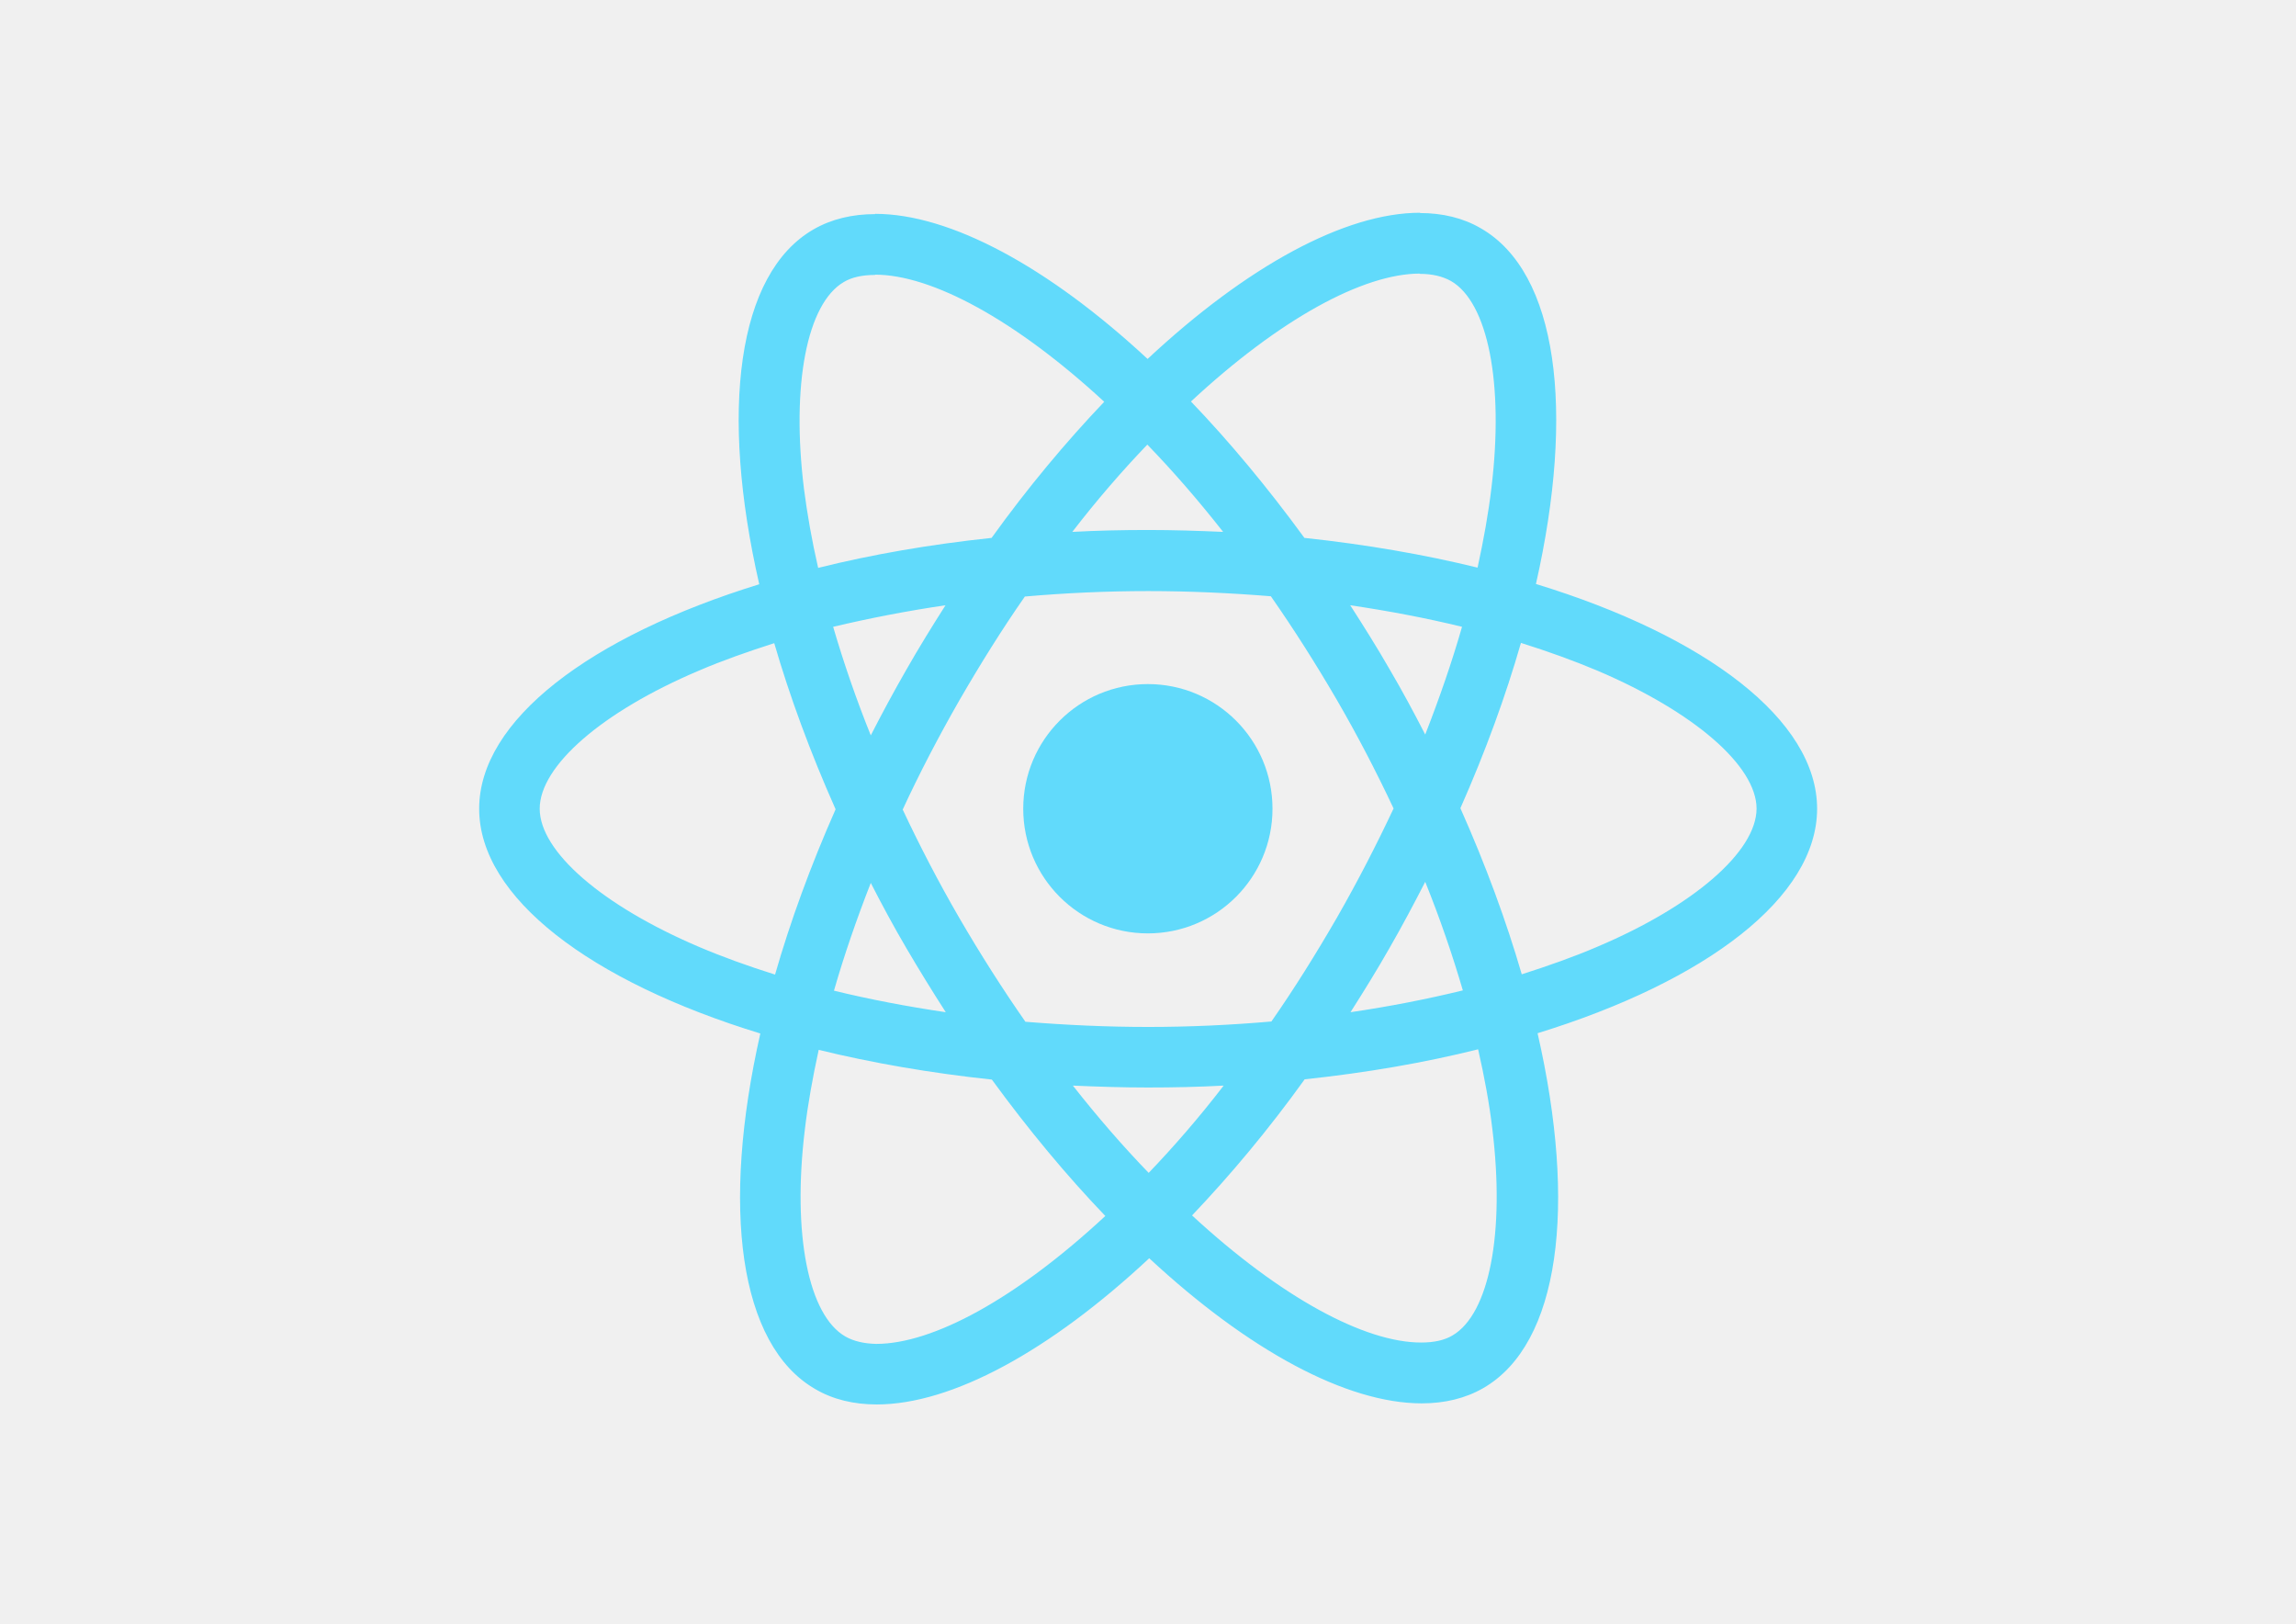
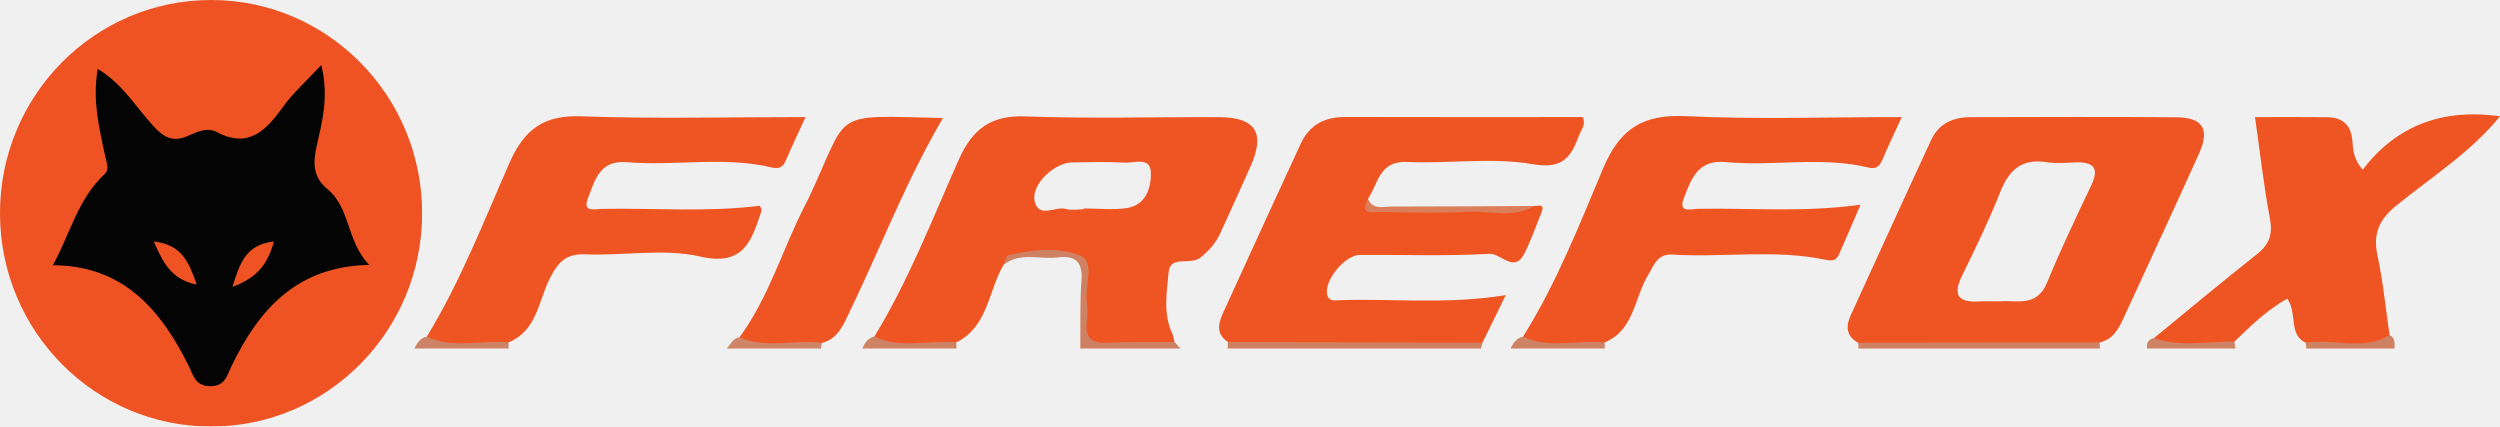
- <svg xmlns="http://www.w3.org/2000/svg" viewBox="0 0 841.9 595.3">
-   <g fill="#61DAFB">
-     <path d="M666.3 296.5c0-32.5-40.7-63.3-103.1-82.4 14.4-63.6 8-114.2-20.2-130.4-6.5-3.8-14.1-5.6-22.4-5.6v22.3c4.6 0 8.3.9 11.4 2.6 13.6 7.8 19.5 37.5 14.9 75.7-1.1 9.4-2.9 19.3-5.1 29.4-19.6-4.8-41-8.5-63.5-10.9-13.5-18.5-27.5-35.3-41.6-50 32.6-30.3 63.2-46.9 84-46.9V78c-27.5 0-63.5 19.6-99.9 53.6-36.4-33.8-72.4-53.2-99.9-53.2v22.3c20.7 0 51.4 16.5 84 46.6-14 14.7-28 31.4-41.3 49.9-22.6 2.4-44 6.1-63.6 11-2.3-10-4-19.7-5.2-29-4.7-38.2 1.1-67.9 14.6-75.8 3-1.8 6.9-2.6 11.5-2.6V78.5c-8.4 0-16 1.8-22.6 5.6-28.1 16.2-34.4 66.7-19.9 130.1-62.2 19.2-102.7 49.9-102.7 82.3 0 32.5 40.7 63.3 103.1 82.4-14.4 63.6-8 114.2 20.2 130.4 6.5 3.8 14.1 5.6 22.5 5.6 27.5 0 63.5-19.6 99.9-53.6 36.4 33.8 72.4 53.2 99.9 53.2 8.4 0 16-1.8 22.6-5.6 28.1-16.2 34.4-66.7 19.9-130.1 62-19.1 102.5-49.9 102.5-82.3zm-130.2-66.7c-3.7 12.9-8.3 26.2-13.5 39.5-4.1-8-8.4-16-13.1-24-4.6-8-9.5-15.8-14.4-23.4 14.2 2.1 27.9 4.7 41 7.9zm-45.8 106.5c-7.8 13.5-15.8 26.3-24.1 38.2-14.9 1.3-30 2-45.2 2-15.1 0-30.2-.7-45-1.9-8.3-11.9-16.4-24.6-24.2-38-7.6-13.1-14.5-26.4-20.8-39.8 6.2-13.4 13.2-26.8 20.7-39.9 7.8-13.5 15.8-26.3 24.1-38.2 14.9-1.3 30-2 45.2-2 15.1 0 30.2.7 45 1.9 8.3 11.9 16.4 24.6 24.2 38 7.6 13.1 14.5 26.4 20.8 39.8-6.3 13.4-13.2 26.8-20.7 39.9zm32.3-13c5.4 13.4 10 26.8 13.8 39.8-13.1 3.2-26.9 5.9-41.2 8 4.9-7.7 9.8-15.6 14.4-23.7 4.6-8 8.9-16.1 13-24.1zM421.2 430c-9.3-9.6-18.6-20.3-27.8-32 9 .4 18.2.7 27.5.7 9.4 0 18.7-.2 27.8-.7-9 11.7-18.3 22.4-27.5 32zm-74.4-58.9c-14.2-2.1-27.9-4.7-41-7.9 3.7-12.9 8.3-26.2 13.5-39.5 4.1 8 8.4 16 13.1 24 4.7 8 9.5 15.8 14.4 23.4zM420.7 163c9.3 9.6 18.6 20.3 27.8 32-9-.4-18.2-.7-27.5-.7-9.4 0-18.7.2-27.8.7 9-11.7 18.3-22.4 27.5-32zm-74 58.9c-4.9 7.7-9.8 15.6-14.4 23.7-4.6 8-8.9 16-13 24-5.4-13.4-10-26.8-13.8-39.8 13.1-3.1 26.9-5.8 41.2-7.9zm-90.5 125.2c-35.4-15.1-58.3-34.9-58.3-50.6 0-15.7 22.9-35.6 58.3-50.6 8.6-3.7 18-7 27.7-10.1 5.7 19.6 13.2 40 22.5 60.9-9.2 20.8-16.6 41.1-22.2 60.6-9.9-3.1-19.3-6.5-28-10.2zM310 490c-13.6-7.8-19.5-37.5-14.9-75.7 1.1-9.4 2.9-19.3 5.1-29.4 19.6 4.8 41 8.5 63.5 10.9 13.5 18.5 27.5 35.3 41.6 50-32.6 30.3-63.2 46.9-84 46.9-4.5-.1-8.3-1-11.3-2.7zm237.2-76.2c4.7 38.2-1.1 67.9-14.6 75.8-3 1.8-6.9 2.6-11.5 2.6-20.7 0-51.4-16.5-84-46.6 14-14.7 28-31.4 41.3-49.9 22.6-2.4 44-6.1 63.6-11 2.3 10.1 4.1 19.8 5.2 29.1zm38.5-66.7c-8.6 3.7-18 7-27.7 10.1-5.7-19.6-13.2-40-22.5-60.9 9.2-20.8 16.6-41.1 22.2-60.6 9.9 3.1 19.3 6.5 28.1 10.2 35.4 15.1 58.3 34.9 58.3 50.6-.1 15.7-23 35.6-58.4 50.6zM320.8 78.4z" />
-     <circle cx="420.9" cy="296.5" r="45.7" />
-     <path d="M520.5 78.1z" />
+ <svg xmlns="http://www.w3.org/2000/svg" xmlns:xlink="http://www.w3.org/1999/xlink" width="211" height="36" viewBox="0 0 211 36">
+   <defs>
+     <path id="7m2kzw9d2a" d="M0 0L35.627 0 35.627 36 0 36z" />
+   </defs>
+   <g fill="none" fill-rule="evenodd">
+     <g>
+       <g>
+         <path fill="#CF8263" d="M91.176 29.414c.024-1.926-.037-3.858.1-5.776.115-1.623-.589-2.091-2.026-1.91-1.52.19-3.156-.483-4.552.63-.069-.155-.208-.37-.147-.46 1.48-2.222 3.686-1.145 5.61-1.173 1.512-.021 2.053 1.099 2.223 2.507.178 1.47-.5 3.23.61 4.352 1.112 1.125 2.85.39 4.298.596.669.095 1.298.241 1.83.682l.51.552h-8.456z" transform="translate(-135, -30) translate(135, 30)" />
+         <path fill="#D08162" d="M125.115 28.93l-.114.484h-21.389l.02-.554c.804-.762 1.823-.737 2.81-.743 5.299-.033 10.598-.04 15.897.004.984.007 2.01-.018 2.776.81" transform="translate(-135, -30) translate(135, 30)" />
+         <path fill="#CF8163" d="M156.836 29.414c.032-.167.023-.332-.028-.494.692-.75 1.62-.78 2.524-.79 5.116-.052 10.232-.05 15.347 0 .905.008 1.831.037 2.536.766l.015.518h-20.394z" transform="translate(-135, -30) translate(135, 30)" />
+         <path fill="#CE8366" d="M34.968 29.414c.24-.455.493-.897 1.057-1.003 2.323-.214 4.669-.759 6.89.489l.012.514h-7.96z" transform="translate(-135, -30) translate(135, 30)" />
+         <path fill="#CF8568" d="M61.331 29.414c.346-.336.512-.881 1.086-.95 2.334-.112 4.72-.984 6.947.481-.035.155-.06.312-.074.47H61.33z" transform="translate(-135, -30) translate(135, 30)" />
+         <path fill="#CF8365" d="M80.714 28.895l.016.519h-7.958c.213-.474.483-.89 1.03-1.018 2.33-.185 4.684-.748 6.912.5" transform="translate(-135, -30) translate(135, 30)" />
+         <path fill="#CE8366" d="M127.488 29.414c.236-.46.498-.893 1.059-1.002 2.323-.216 4.67-.76 6.891.489l.008.513h-7.958z" transform="translate(-135, -30) translate(135, 30)" />
+         <path fill="#CF8365" d="M188.585 28.835l.085.579h-7.46c-.056-.467.108-.785.592-.883 2.278-.29 4.569-.867 6.783.304" transform="translate(-135, -30) translate(135, 30)" />
+         <path fill="#CF8163" d="M194.64 29.414c.014-.163.001-.325-.041-.484 2.255-1.381 4.7-.656 7.08-.655.488.248.437.7.421 1.14h-7.46z" transform="translate(-135, -30) translate(135, 30)" />
+         <path fill="#EF5423" d="M125.115 28.93c-7.16-.022-14.321-.046-21.482-.07-1.138-.754-.73-1.74-.318-2.646 2.132-4.693 4.299-9.37 6.45-14.052.75-1.63 2.033-2.294 3.776-2.288 6.688.02 13.377.008 20.03.008.306.621-.106 1.036-.27 1.475-.673 1.814-1.324 2.956-3.92 2.503-3.449-.602-7.084-.026-10.627-.192-2.35-.11-2.435 1.83-3.293 3.117-.073.537.23.786.694.778 4.447-.074 8.9.266 13.341-.18.348.013.92-.23.606.54-.47 1.153-.876 2.338-1.429 3.449-.868 1.744-1.972-.007-2.975.05-3.634.21-7.287.066-10.933.094-1.225.009-2.898 2.027-2.773 3.198.083.775.645.634 1.095.62 4.53-.141 9.079.375 14-.425l-1.972 4.022M42.915 28.9c-2.292-.233-4.656.578-6.89-.49 2.83-4.635 4.796-9.703 6.97-14.653 1.243-2.832 2.897-4.058 6.048-3.942 6.176.226 12.366.067 18.945.067-.64 1.4-1.169 2.501-1.648 3.624-.23.536-.521.793-1.127.645-4.078-.99-8.226-.117-12.323-.463-2.316-.196-2.699 1.593-3.282 3.08-.469 1.196.667.869 1.187.86 4.448-.078 8.904.296 13.346-.264.052.171.165.338.127.451-.842 2.484-1.463 4.692-5.195 3.834-3.071-.705-6.43-.045-9.652-.185-1.605-.07-2.285.617-2.978 1.956-.996 1.923-1.098 4.493-3.528 5.48M135.438 28.901c-2.292-.236-4.657.575-6.892-.49 2.798-4.46 4.725-9.371 6.755-14.191 1.434-3.405 3.406-4.59 6.998-4.416 5.925.286 11.874.078 18.21.078-.643 1.4-1.174 2.502-1.65 3.626-.232.544-.532.787-1.13.64-3.998-.98-8.068-.085-12.08-.47-2.397-.23-2.93 1.49-3.548 3.092-.479 1.24.681.863 1.177.854 4.451-.08 8.91.32 13.75-.345-.669 1.547-1.23 2.875-1.817 4.192-.23.518-.542.578-1.167.447-4.254-.89-8.573-.166-12.855-.432-1.33-.082-1.567.874-2.09 1.727-1.177 1.922-1.155 4.646-3.66 5.688M201.68 28.276c-2.255 1.396-4.738.247-7.082.654-1.49-.736-.662-2.448-1.553-3.725-1.705.954-3.08 2.294-4.46 3.63-2.263-.053-4.554.501-6.784-.304 2.887-2.362 5.75-4.754 8.673-7.067 1.03-.816 1.365-1.651 1.11-2.999-.524-2.775-.834-5.592-1.259-8.579 2.03 0 4.072-.018 6.112.007 1.254.016 1.99.64 2.104 1.964.063.733.046 1.507.869 2.471 2.949-3.873 6.936-5.171 11.59-4.515-2.467 3.046-5.77 5.115-8.755 7.542-1.492 1.213-1.976 2.403-1.578 4.26.47 2.192.686 4.438 1.012 6.66M69.364 28.946c-2.306-.313-4.689.52-6.947-.482 2.488-3.39 3.64-7.461 5.534-11.154.076-.148.16-.292.232-.442 3.629-7.635 1.66-7.123 11.404-6.907-3.073 5.209-5.233 10.87-7.854 16.302-.543 1.126-.98 2.33-2.37 2.683" transform="translate(-135, -30) translate(135, 30)" />
+         <path fill="#DA7F59" d="M129.496 17.383c-1.773 1.066-3.711.408-5.567.498-2.476.12-4.962.057-7.442.007-.582-.011-1.817.332-1.026-1.103.406.94 1.249.647 1.937.648 4.032.005 8.065-.03 12.098-.05" transform="translate(-135, -30) translate(135, 30)" />
+         <path fill="#EF5423" d="M95.139 17.554c-1.2.192-2.455.037-3.685.037v.07c-.493 0-1.019.113-1.472-.023-.897-.27-2.326.853-2.659-.676-.304-1.4 1.676-3.24 3.173-3.257 1.479-.015 2.96-.063 4.434.021.8.045 2.15-.515 2.2.813.047 1.271-.399 2.76-1.991 3.015m7.782-7.664c-5.453-.027-10.913.137-16.359-.066-2.947-.11-4.497 1.066-5.67 3.714-2.224 5.016-4.22 10.154-7.09 14.859 2.239 1.096 4.613.263 6.912.498 2.69-1.328 2.689-4.338 3.984-6.537.14-.284.23-.774.424-.82 2.017-.473 4.22-.716 6.037.032 1.3.535.376 2.574.56 3.926.078.572.065 1.17.004 1.745-.141 1.348.49 1.74 1.729 1.687 1.888-.08 3.78-.05 5.67-.065-.06-.241-.083-.5-.186-.721-.783-1.682-.456-3.476-.304-5.176.128-1.444 1.822-.563 2.656-1.209.752-.582 1.322-1.238 1.709-2.088.86-1.892 1.734-3.778 2.573-5.68 1.226-2.777.397-4.084-2.649-4.099M176.494 15.666c-1.29 2.704-2.578 5.414-3.72 8.184-.898 2.175-2.69 1.433-4.05 1.586-.679 0-1.176-.027-1.669.005-1.762.114-2.282-.505-1.443-2.206 1.138-2.312 2.265-4.64 3.212-7.037.747-1.89 1.847-2.838 3.92-2.51.806.128 1.648.043 2.473.018 1.49-.045 1.982.479 1.277 1.96m7.2-5.767c-5.803-.05-11.605-.02-17.408-.009-1.43.003-2.646.54-3.272 1.883-2.296 4.917-4.529 9.864-6.796 14.795-.444.965-.42 1.777.59 2.352l20.407-.024c1.114-.237 1.585-1.118 2.012-2.048 2.129-4.633 4.284-9.254 6.379-13.902.917-2.034.312-3.027-1.913-3.047" transform="translate(-135, -30) translate(135, 30)" />
+         <g transform="translate(-135, -30) translate(135, 30)">
+           <mask id="fkj717w84b" fill="#fff">
+             <use xlink:href="#7m2kzw9d2a" />
+           </mask>
+           <path fill="#EF5323" d="M35.627 18c0 9.941-7.976 18-17.814 18C7.975 36 0 27.941 0 18S7.975 0 17.813 0s17.814 8.059 17.814 18" mask="url(#fkj717w84b)" />
+         </g>
+         <path fill="#030403" d="M19.619 24.207c.643-2.075 1.17-3.573 3.5-3.825-.525 1.894-1.398 3.061-3.5 3.825m-6.642-3.825c2.38.274 2.971 1.739 3.62 3.634-2.117-.415-2.824-1.822-3.62-3.634m14.64-4.441c-1.152-.943-1.23-2.103-.896-3.593.46-2.042 1.057-4.158.397-6.858-1.283 1.382-2.399 2.36-3.24 3.538-1.449 2.03-2.927 3.539-5.628 2.098-.774-.413-1.684.033-2.4.348-1.314.576-2.054.087-2.934-.868-1.465-1.59-2.596-3.566-4.67-4.786-.457 2.653.121 4.927.594 7.204.12.58.448 1.252-.008 1.672-2.242 2.064-2.908 5.021-4.37 7.69 5.873.014 9.084 3.685 11.46 8.482.393.791.525 1.698 1.786 1.726 1.27.029 1.432-.855 1.816-1.658 2.318-4.836 5.551-8.463 11.64-8.578-1.927-1.977-1.566-4.798-3.547-6.417" transform="translate(-135, -30) translate(135, 30)" />
+       </g>
+     </g>
  </g>
</svg>
